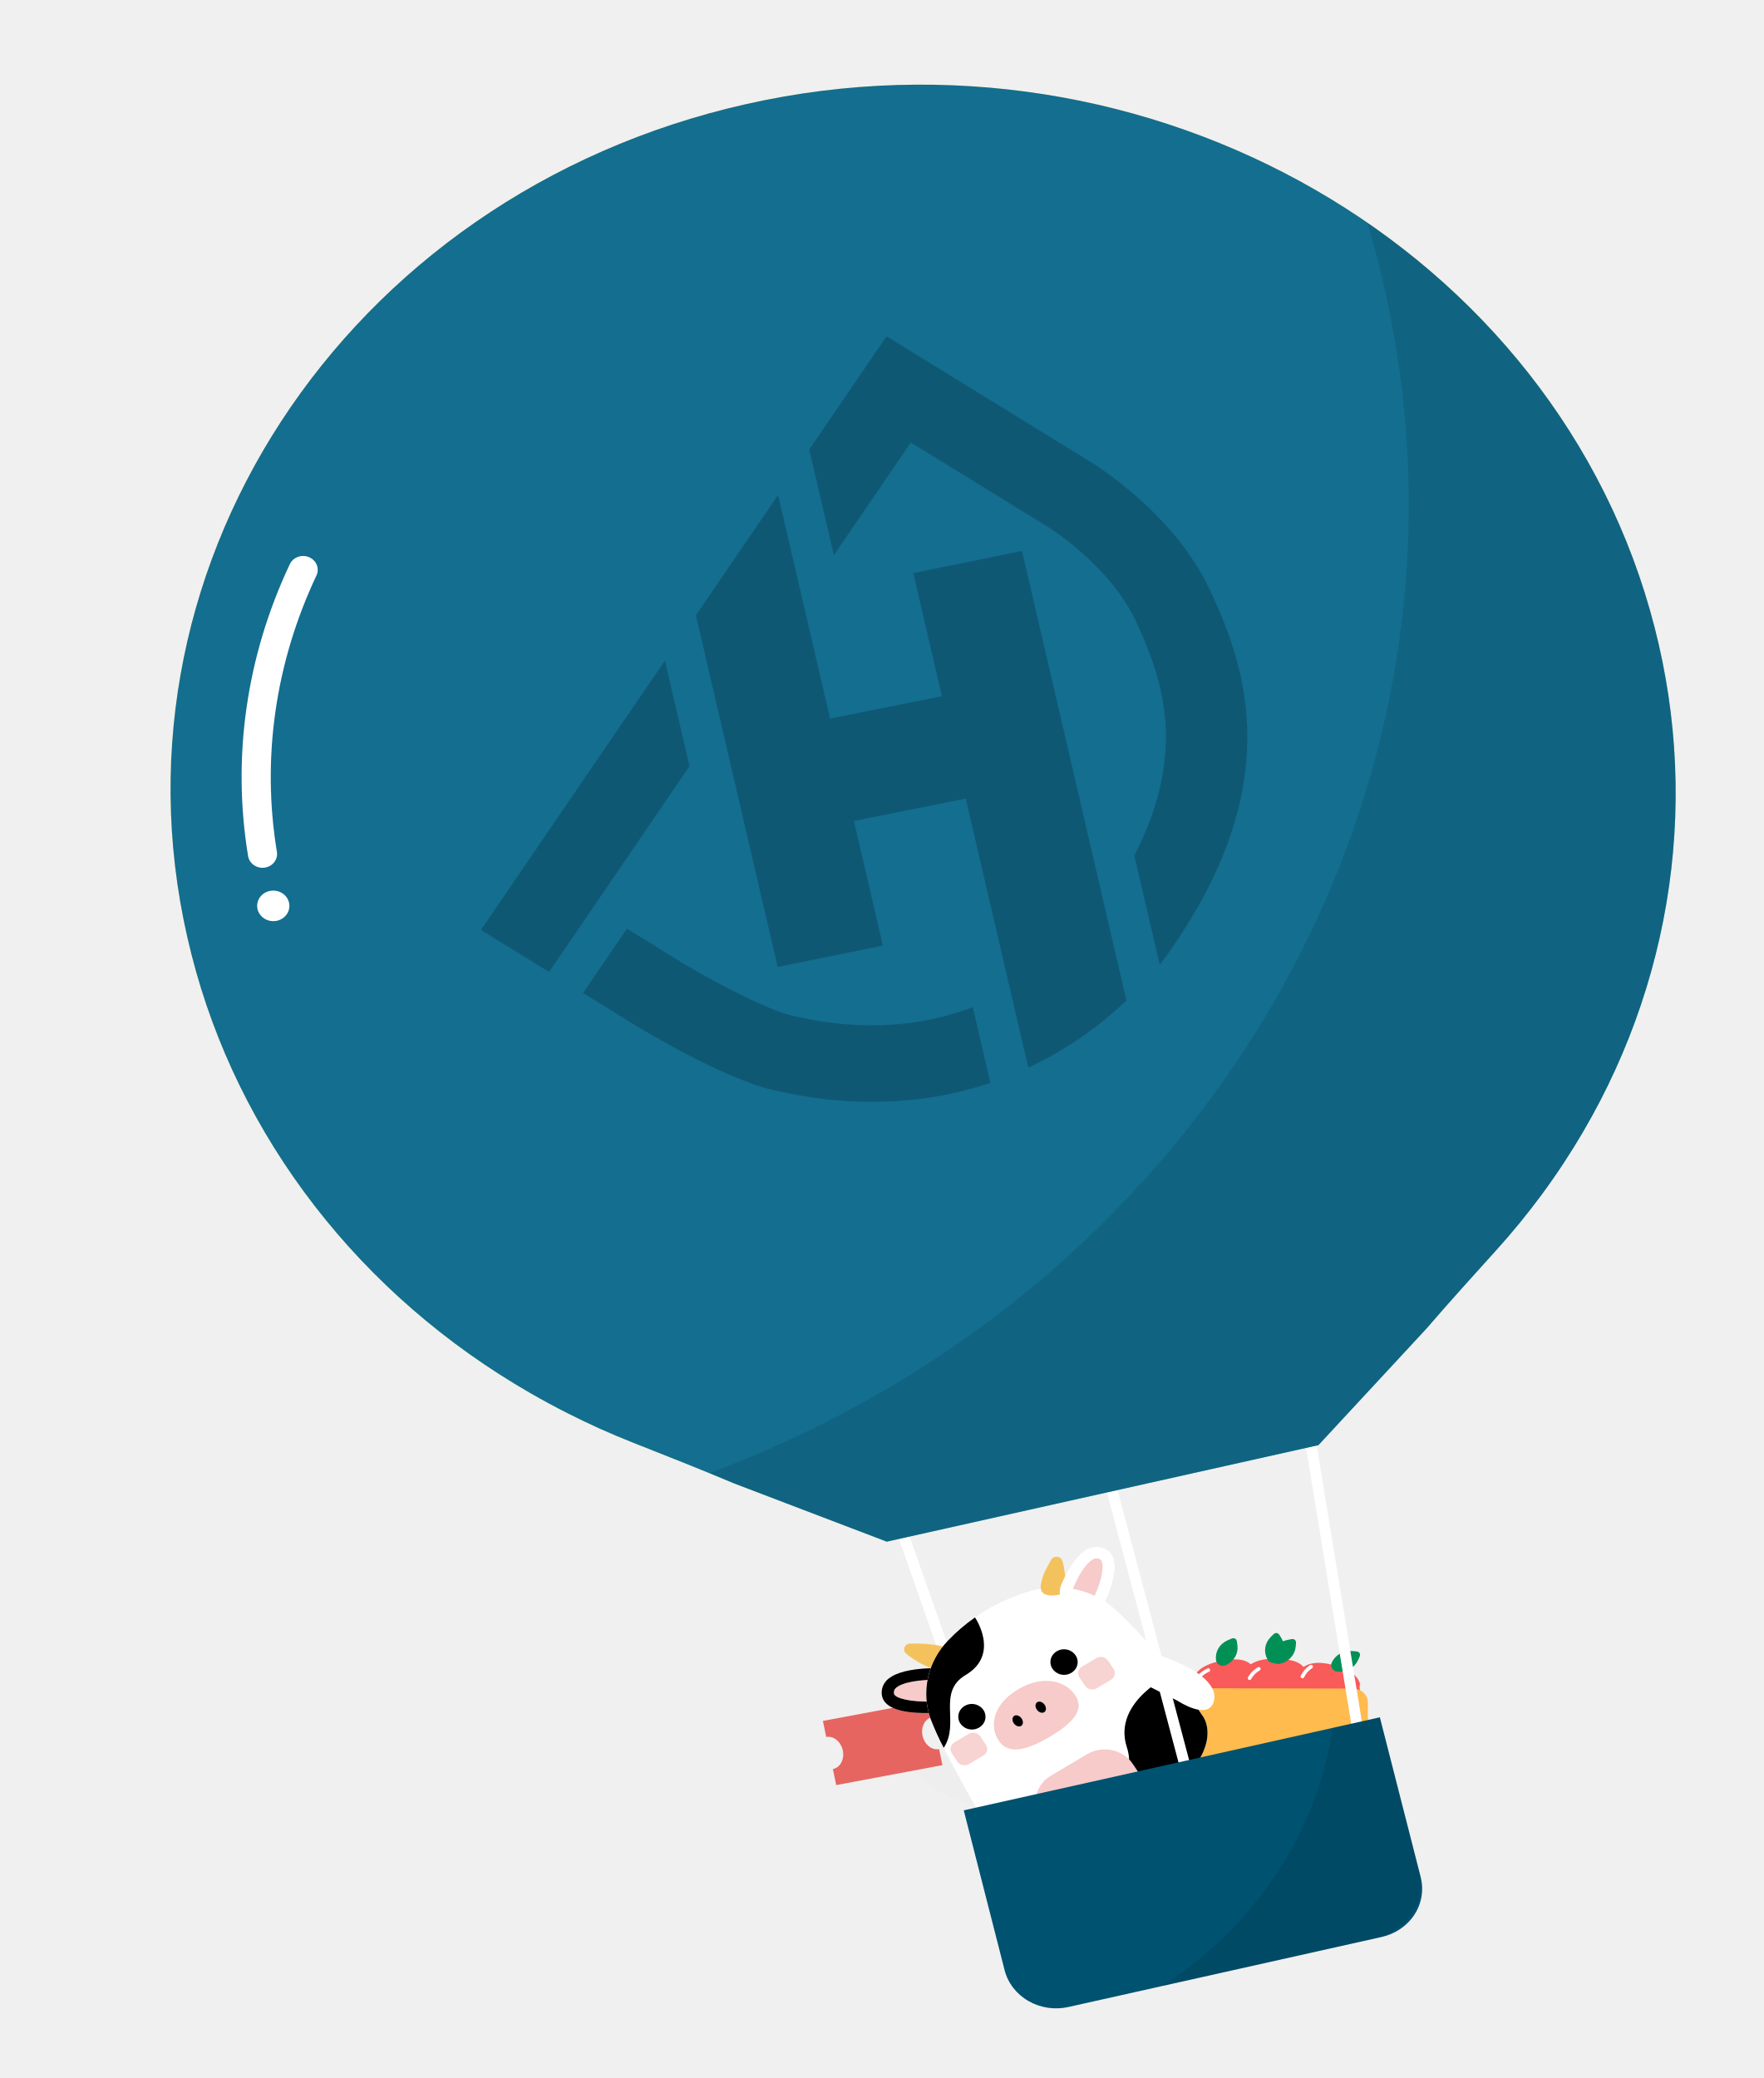
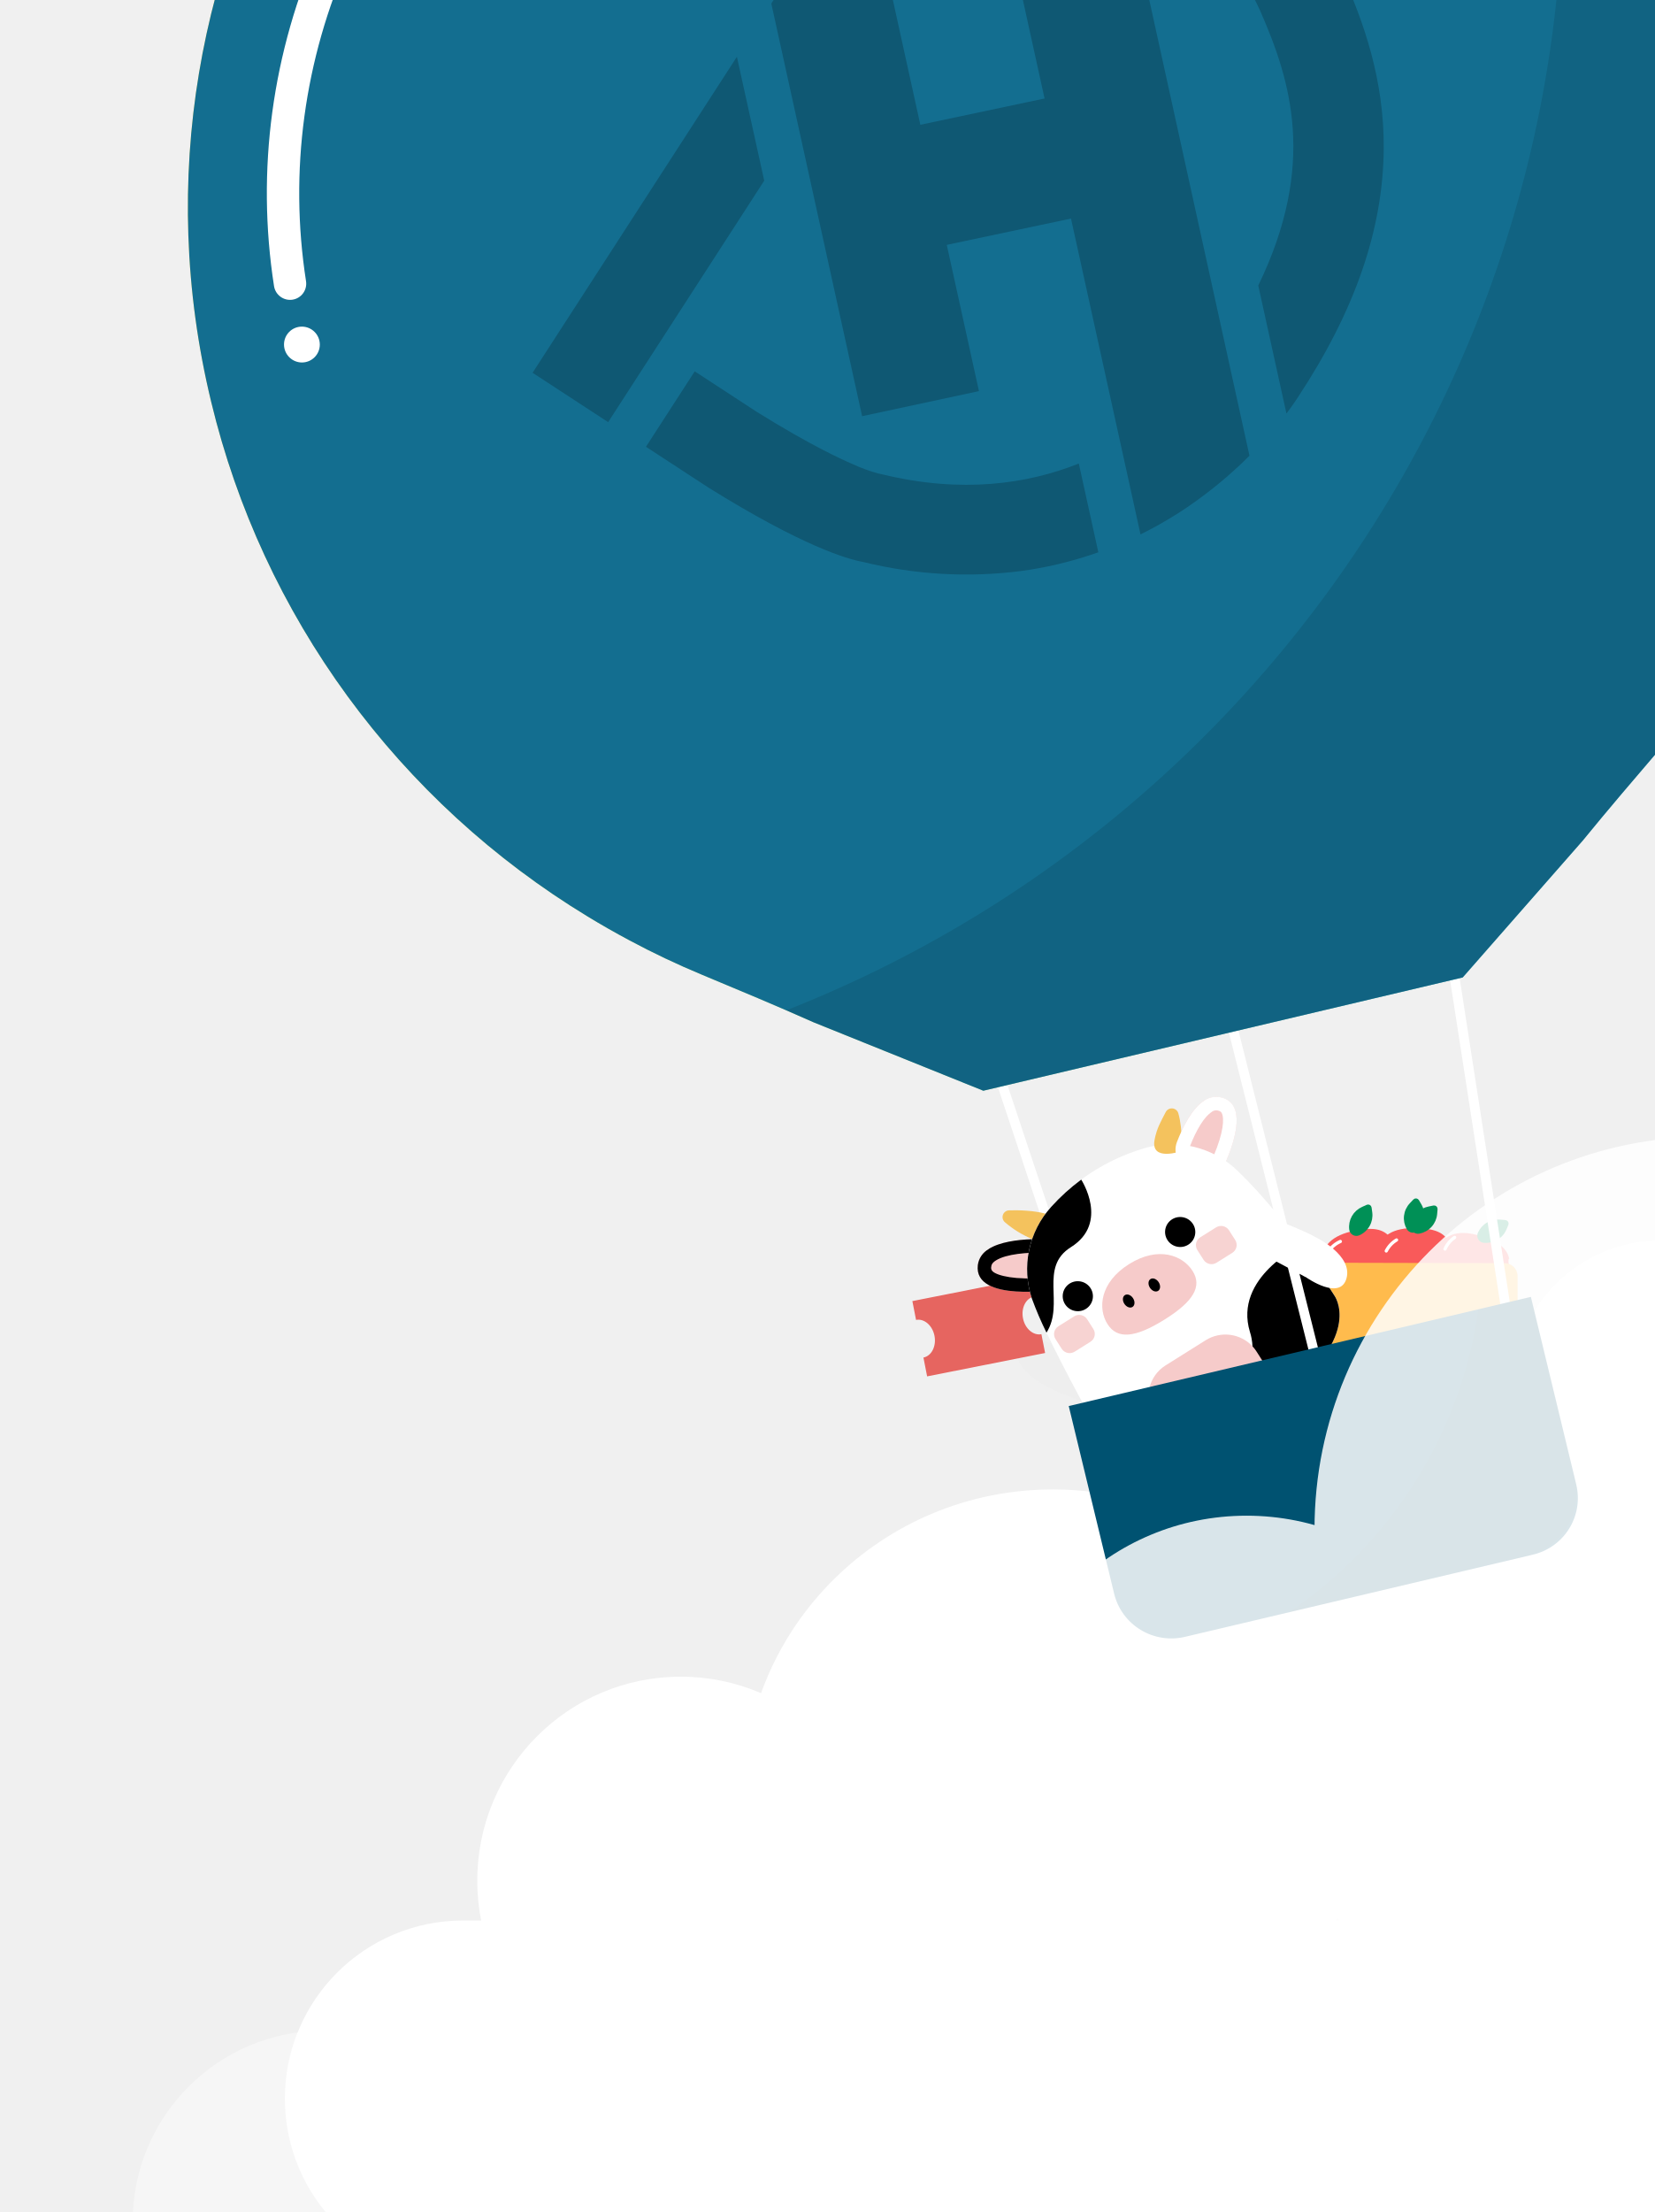
- <svg xmlns="http://www.w3.org/2000/svg" width="487" height="574" viewBox="0 0 487 574" fill="none">
-   <path d="M347.42 467.116L347.518 467.461C346.553 470.264 343.758 472.263 340.173 472.938C335.117 473.888 330.408 471.838 329.386 467.084C328.363 462.33 332.076 459.771 337.132 458.819C340.718 458.146 343.903 457.946 345.95 460.183C345.898 460.189 345.848 460.199 345.796 460.208C346.653 462.039 347.203 461.157 347.627 463.175C348.05 465.192 347.741 466.341 347.42 467.116Z" fill="#F95A5A" />
-   <path d="M330.851 463.588C331.568 462.593 332.57 461.809 333.74 461.325" stroke="white" stroke-linecap="round" stroke-linejoin="round" />
-   <path d="M340.464 453.039C340.529 453.012 340.6 452.999 340.672 453.003C340.743 453.006 340.813 453.024 340.875 453.057C340.938 453.09 340.992 453.136 341.032 453.191C341.073 453.247 341.099 453.31 341.109 453.377L341.273 454.516C341.421 455.545 341.208 456.59 340.667 457.493C340.126 458.397 339.287 459.109 338.275 459.524V459.524C338.079 459.604 337.866 459.64 337.653 459.629C337.439 459.619 337.231 459.562 337.045 459.463C336.859 459.364 336.699 459.226 336.58 459.059C336.46 458.893 336.383 458.703 336.354 458.504C336.212 457.483 336.424 456.448 336.959 455.551C337.494 454.654 338.324 453.944 339.324 453.527L340.464 453.039Z" fill="#009056" stroke="#009056" stroke-miterlimit="10" stroke-linecap="round" />
-   <path d="M360.476 468.396L360.491 468.752C358.894 471.287 355.699 472.659 352.042 472.578C346.884 472.461 342.768 469.491 342.881 464.644C342.995 459.798 347.217 458.068 352.374 458.183C356.032 458.266 359.187 458.728 360.663 461.332C360.61 461.327 360.558 461.327 360.506 461.324C360.914 463.286 361.658 462.54 361.6 464.595C361.541 466.649 360.971 467.706 360.476 468.396Z" fill="#F95A5A" />
-   <path d="M345.124 463.564C345.701 462.492 346.589 461.595 347.685 460.976" stroke="white" stroke-linecap="round" stroke-linejoin="round" />
-   <path d="M356.918 453.244C356.988 453.231 357.061 453.233 357.13 453.251C357.199 453.269 357.263 453.301 357.316 453.346C357.37 453.391 357.411 453.447 357.438 453.509C357.464 453.572 357.475 453.639 357.469 453.706L357.363 454.851C357.267 455.885 356.815 456.86 356.076 457.629C355.337 458.399 354.35 458.921 353.266 459.116V459.116C353.056 459.154 352.84 459.145 352.634 459.091C352.428 459.036 352.238 458.938 352.08 458.803C351.921 458.668 351.798 458.5 351.72 458.313C351.642 458.126 351.611 457.925 351.63 457.725C351.729 456.701 352.178 455.734 352.91 454.97C353.642 454.206 354.618 453.685 355.692 453.485L356.918 453.244Z" fill="#009056" stroke="#009056" stroke-miterlimit="10" stroke-linecap="round" />
-   <path d="M352.16 451.708C352.21 451.659 352.27 451.622 352.337 451.599C352.405 451.576 352.477 451.569 352.548 451.577C352.619 451.584 352.687 451.608 352.747 451.645C352.807 451.682 352.857 451.731 352.893 451.789L353.507 452.785C354.06 453.684 354.287 454.727 354.153 455.757C354.02 456.786 353.533 457.746 352.766 458.492V458.492C352.618 458.636 352.436 458.745 352.234 458.812C352.033 458.878 351.817 458.9 351.605 458.875C351.393 458.85 351.19 458.779 351.012 458.668C350.833 458.557 350.685 458.409 350.578 458.234C350.033 457.341 349.809 456.307 349.94 455.285C350.071 454.264 350.55 453.311 351.305 452.567L352.16 451.708Z" fill="#009056" stroke="#009056" stroke-miterlimit="10" stroke-linecap="round" />
-   <path d="M373.264 472.126L373.164 472.471C370.83 474.446 367.343 474.866 363.881 473.769C358.999 472.219 356.022 468.235 357.681 463.639C359.34 459.043 363.921 458.568 368.803 460.116C372.265 461.215 375.127 462.536 375.702 465.433C375.653 465.414 375.604 465.399 375.555 465.382C375.316 467.37 376.264 466.865 375.551 468.81C374.838 470.756 373.956 471.606 373.264 472.126Z" fill="#F95A5A" />
-   <path d="M359.736 463.103C360.247 461.999 361.077 461.052 362.133 460.37" stroke="white" stroke-linecap="round" stroke-linejoin="round" />
-   <path d="M374.743 456.673C374.814 456.68 374.882 456.703 374.942 456.739C375.003 456.775 375.053 456.824 375.09 456.882C375.126 456.939 375.148 457.004 375.153 457.071C375.159 457.138 375.147 457.206 375.12 457.268L374.653 458.332C374.231 459.292 373.488 460.097 372.536 460.626C371.585 461.154 370.477 461.378 369.381 461.262V461.262C369.169 461.24 368.965 461.171 368.786 461.062C368.607 460.952 368.458 460.805 368.349 460.632C368.241 460.459 368.177 460.265 368.163 460.065C368.148 459.864 368.183 459.663 368.265 459.478C368.687 458.527 369.425 457.73 370.368 457.204C371.31 456.679 372.407 456.453 373.496 456.561L374.743 456.673Z" fill="#009056" stroke="#009056" stroke-miterlimit="10" stroke-linecap="round" />
-   <rect width="47.724" height="32.687" rx="4" transform="matrix(1.0238 0.00231805 -0.000314472 0.974932 328.95 466.328)" fill="#FFBB4D" />
-   <path d="M246.484 415.447L275.648 498.449" stroke="white" stroke-width="3" stroke-miterlimit="10" />
-   <path d="M360.607 389.863L374.741 476.223" stroke="white" stroke-width="3" stroke-miterlimit="10" />
-   <path d="M296.461 444.676C295.761 444.45 295.116 444.094 294.565 443.63C294.013 443.165 293.567 442.601 293.252 441.971C292.937 441.341 292.76 440.659 292.732 439.964C292.704 439.269 292.825 438.577 293.088 437.927C295.112 432.942 298.841 426.285 304.011 427.439C310.276 428.824 307.679 437.159 305.315 442.441C304.771 443.654 303.756 444.626 302.476 445.161C301.196 445.696 299.746 445.753 298.42 445.321L296.461 444.676Z" fill="#F6CBCA" />
-   <path d="M261.281 495.735C261.281 495.735 252.085 491.826 253.487 486.376C254.889 480.926 263.408 486.239 263.408 486.239L268.793 488.895L269.381 498.927C269.381 498.927 263.742 497.032 261.281 495.735Z" fill="#EEEEEE" />
-   <path d="M254.795 479.416C255.301 481.859 257.356 483.537 259.379 483.157L260.295 487.586L230.956 493.089L230.039 488.658C232.057 488.279 233.289 485.984 232.786 483.541C232.283 481.098 230.225 479.42 228.203 479.8L227.286 475.369L256.626 469.868L257.542 474.299C255.524 474.676 254.284 476.971 254.795 479.416Z" fill="#E66560" />
-   <path d="M263.407 460.97C263.407 460.97 244.445 459.12 243.511 466.874C242.431 475.788 263.252 472.616 263.252 472.616L263.407 460.97Z" fill="#F6CBCA" />
-   <path d="M248.09 465.783C246.994 466.434 246.927 466.986 246.91 467.245C246.85 467.445 246.851 467.656 246.911 467.856C246.971 468.056 247.089 468.237 247.251 468.378C248.428 469.431 253.128 470.475 259.961 469.842L260.026 463.967C255.912 463.876 250.654 464.269 248.101 465.779L248.09 465.783ZM246.289 463.091C251.773 459.838 263.444 460.977 263.444 460.977L263.309 472.64C263.309 472.64 242.458 475.794 243.568 466.898C243.678 466.108 243.982 465.354 244.459 464.695C244.935 464.037 245.569 463.493 246.31 463.107L246.289 463.091Z" fill="black" />
-   <path d="M257.031 460.742C254.579 459.775 252.306 458.447 250.298 456.808C250.039 456.599 249.853 456.322 249.763 456.012C249.674 455.703 249.687 455.375 249.799 455.073C249.911 454.77 250.117 454.507 250.391 454.316C250.665 454.126 250.995 454.018 251.336 454.006C253.937 453.943 257.447 454.045 260.377 454.788C265.774 456.153 257.031 460.742 257.031 460.742Z" fill="#F4C25D" />
-   <path d="M294.667 510.881C297.053 510.156 299.384 509.281 301.643 508.261C305.111 506.718 308.47 504.969 311.699 503.023C314.528 501.364 317.261 499.564 319.885 497.631C339.39 483.202 332.256 474.066 332.256 474.066C332.256 474.066 326.62 465.715 323.952 462.227C320.259 457.42 314.502 450.45 308.039 444.598C305.061 441.911 301.382 440.008 297.374 439.083C293.366 438.158 289.171 438.243 285.214 439.329C279.468 440.899 274.07 443.421 269.273 446.775V446.775C266.572 448.662 264.08 450.8 261.834 453.155L261.776 453.218C259.03 456.098 257.144 459.61 256.308 463.398C255.472 467.186 255.715 471.117 257.014 474.793C258.072 477.513 259.284 480.178 260.646 482.776C265.141 491.713 272.1 503.856 274.956 508.074C274.933 508.093 279.24 515.463 294.667 510.881Z" fill="white" />
-   <path d="M301.626 508.277C305.094 506.735 308.453 504.986 311.682 503.04C314.511 501.381 317.244 499.581 319.868 497.648C339.373 483.219 332.239 474.082 332.239 474.082C332.239 474.082 326.604 465.732 323.935 462.244C323.935 462.244 307.091 469.786 311.224 482.616C311.596 483.718 311.808 484.861 311.855 486.016C312.156 495.438 298.29 495.994 301.557 508.003C301.574 508.096 301.597 508.187 301.626 508.277V508.277Z" fill="black" />
-   <path d="M260.647 482.792C265.215 476.015 258.669 467.454 266.729 462.667C276.332 456.954 269.285 446.781 269.285 446.781C266.584 448.668 264.092 450.806 261.847 453.161L261.788 453.224C259.042 456.104 257.156 459.616 256.32 463.404C255.484 467.192 255.728 471.123 257.027 474.798C258.08 477.522 259.289 480.19 260.647 482.792V482.792Z" fill="black" />
-   <path d="M287.404 502.359L291.097 507.84C291.971 509.139 293.204 510.192 294.664 510.885V510.885C299.278 509.511 304.895 507.067 311.696 503.028C314.525 501.369 317.257 499.569 319.881 497.636L312.866 487.236C312.572 486.796 312.235 486.383 311.858 486.003C310.403 484.53 308.448 483.58 306.33 483.316C304.211 483.052 302.063 483.491 300.255 484.557L290.224 490.515C288.181 491.734 286.737 493.665 286.209 495.885C285.68 498.104 286.11 500.432 287.404 502.359V502.359Z" fill="#F6CBCA" />
-   <path d="M268.209 477.733C270.281 477.854 272.061 476.374 272.185 474.428C272.309 472.483 270.73 470.807 268.658 470.687C266.586 470.566 264.806 472.046 264.682 473.991C264.558 475.937 266.137 477.612 268.209 477.733Z" fill="black" />
-   <path d="M293.661 462.63C295.733 462.751 297.513 461.271 297.637 459.325C297.761 457.38 296.182 455.704 294.11 455.584C292.038 455.463 290.258 456.943 290.134 458.888C290.01 460.834 291.589 462.509 293.661 462.63Z" fill="black" />
-   <path d="M275.816 480.777C273.383 477.17 273.864 470.998 281.178 466.657C288.492 462.317 294.518 464.627 296.951 468.234C299.384 471.841 297.299 475.399 289.986 479.719C282.673 484.039 278.247 484.409 275.816 480.777Z" fill="#F6CBCA" />
-   <path d="M288.387 472.967C288.989 472.61 289.056 471.695 288.536 470.925C288.016 470.154 287.107 469.819 286.505 470.176C285.903 470.534 285.836 471.448 286.356 472.219C286.876 472.99 287.785 473.325 288.387 472.967Z" fill="black" />
-   <path d="M282.024 476.747C282.626 476.39 282.693 475.475 282.173 474.704C281.653 473.934 280.744 473.599 280.142 473.956C279.54 474.313 279.473 475.228 279.993 475.999C280.513 476.769 281.422 477.104 282.024 476.747Z" fill="black" />
-   <path d="M294.193 440.081C294.193 440.081 294.642 435.249 293.444 431.204C293.356 430.893 293.169 430.614 292.909 430.405C292.649 430.195 292.328 430.064 291.988 430.029C291.647 429.994 291.304 430.057 291.003 430.21C290.702 430.362 290.457 430.597 290.301 430.883C289.13 433.06 288.06 434.672 287.517 437.473C286.52 442.635 294.193 440.081 294.193 440.081Z" fill="#F4C25D" />
-   <path d="M301.717 430.847C299.933 431.901 297.938 434.898 296.243 439.06C296.139 439.313 296.09 439.582 296.1 439.852C296.11 440.123 296.178 440.389 296.3 440.634C296.421 440.88 296.595 441.1 296.81 441.281C297.024 441.462 297.275 441.6 297.548 441.688L299.519 442.313C299.823 442.413 300.146 442.447 300.466 442.412C300.785 442.378 301.092 442.276 301.363 442.114C301.733 441.897 302.022 441.577 302.188 441.198C304.679 435.627 304.866 432.347 304.211 431.109C304.114 430.935 303.968 430.666 303.229 430.501C302.967 430.446 302.696 430.446 302.435 430.502C302.174 430.557 301.93 430.666 301.719 430.821L301.717 430.847ZM299.907 428.133C300.499 427.753 301.17 427.492 301.875 427.367C302.581 427.242 303.307 427.256 304.007 427.408C310.272 428.793 307.675 437.129 305.311 442.411C304.769 443.625 303.755 444.599 302.474 445.134C301.193 445.669 299.742 445.725 298.416 445.29L296.44 444.665C295.74 444.439 295.094 444.083 294.543 443.618C293.992 443.153 293.545 442.589 293.231 441.959C292.916 441.33 292.739 440.647 292.711 439.953C292.683 439.258 292.803 438.565 293.066 437.916C294.509 434.377 296.833 429.97 299.889 428.153L299.907 428.133Z" fill="white" />
-   <path d="M327.757 460.423C327.757 460.423 336.822 464.589 335.249 469.994C333.677 475.398 325.33 469.85 325.33 469.85L317.491 465.892L319.758 457.007C319.758 457.007 325.338 459.072 327.757 460.423Z" fill="white" />
-   <path d="M302.904 466.345L306.839 464.009C307.924 463.365 308.246 462.015 307.557 460.995L306.012 458.703C305.324 457.682 303.886 457.377 302.801 458.021L298.866 460.357C297.781 461.001 297.459 462.351 298.147 463.372L299.693 465.663C300.381 466.684 301.819 466.989 302.904 466.345Z" fill="#F7D3D2" />
-   <path d="M267.638 487.279L271.573 484.943C272.658 484.299 272.98 482.949 272.292 481.928L270.746 479.637C270.058 478.616 268.62 478.311 267.535 478.955L263.601 481.291C262.515 481.935 262.194 483.285 262.882 484.306L264.427 486.597C265.116 487.618 266.553 487.923 267.638 487.279Z" fill="#F7D3D2" />
-   <path d="M304.677 402.42L327.078 486.93" stroke="white" stroke-width="3" stroke-miterlimit="10" />
-   <path d="M457.007 173.351C463.427 198.305 464.53 224.194 460.253 249.528C455.975 274.862 446.401 299.14 432.082 320.963C429.995 324.16 427.809 327.297 425.523 330.376C421.718 335.512 417.649 340.476 413.317 345.267C406.813 352.459 400.303 359.655 393.981 366.991L364.142 399.188L244.923 425.845L202.737 409.753C193.552 405.885 184.268 402.22 174.985 398.559C168.795 396.126 162.764 393.419 156.892 390.439C153.372 388.662 149.909 386.792 146.504 384.828C123.186 371.422 102.911 353.821 86.849 333.04C70.786 312.259 59.252 288.708 52.91 263.743C26.106 158.966 94.683 53.837 206.091 28.753C317.403 3.695 430.244 68.717 457.007 173.351Z" fill="url(#paint0_linear_2111_8000)" />
-   <path d="M457.007 173.351C463.427 198.305 464.53 224.194 460.253 249.528C455.975 274.862 446.401 299.14 432.082 320.963C429.995 324.16 427.809 327.297 425.523 330.376C421.718 335.512 417.649 340.476 413.317 345.267C406.813 352.459 400.303 359.655 393.981 366.991L364.142 399.188L244.923 425.845L202.737 409.753C193.552 405.885 184.268 402.22 174.985 398.559C168.795 396.126 162.764 393.419 156.892 390.439C153.372 388.662 149.909 386.792 146.504 384.828C123.186 371.422 102.911 353.821 86.849 333.04C70.786 312.259 59.252 288.708 52.91 263.743C26.106 158.966 94.683 53.837 206.091 28.753C317.403 3.695 430.244 68.717 457.007 173.351Z" fill="#136E90" />
-   <path opacity="0.1" d="M457.012 173.347C463.434 198.301 464.538 224.191 460.26 249.526C455.982 274.861 446.407 299.14 432.087 320.964C430 324.161 427.814 327.298 425.528 330.376C421.73 335.513 417.661 340.477 413.322 345.268C406.823 352.46 400.309 359.651 393.991 366.998L364.147 399.188L244.928 425.846L202.742 409.759C200.474 408.806 198.212 407.86 195.939 406.912C335.489 354.868 416.64 213.087 380.51 71.759C379.631 68.312 378.687 64.893 377.678 61.502C417.417 88.771 445.543 128.423 457.012 173.347V173.347Z" fill="black" />
-   <path d="M266.185 500.065L381.107 474.375L392.393 518.535C393.298 522.072 392.669 525.799 390.647 528.895C388.624 531.992 385.373 534.204 381.608 535.045L295.074 554.39C291.31 555.231 287.34 554.633 284.039 552.727C280.738 550.821 278.375 547.762 277.471 544.225L266.185 500.065Z" fill="#005271" />
-   <path opacity="0.1" d="M381.137 474.351L392.014 516.982C392.513 518.933 392.598 520.956 392.265 522.936C391.931 524.916 391.185 526.814 390.07 528.522C388.954 530.23 387.491 531.714 385.764 532.889C384.037 534.065 382.079 534.908 380.003 535.372L321.038 548.555C333.723 540.399 344.456 529.848 352.552 517.574C360.649 505.3 365.932 491.572 368.066 477.263L381.137 474.351Z" fill="black" />
+ <svg xmlns="http://www.w3.org/2000/svg" width="511" height="683" viewBox="0 0 511 683" fill="none">
+   <circle r="115" transform="matrix(-1 -1.23365e-09 -6.65959e-09 1 499.996 517)" fill="white" />
+   <circle r="46" transform="matrix(-1 -1.23365e-09 -6.65959e-09 1 512.996 429)" fill="white" />
+   <ellipse rx="95.652" ry="94.734" transform="matrix(-1 -1.23365e-09 -6.65959e-09 1 325.176 554.629)" fill="white" />
+   <ellipse rx="62.85" ry="63.003" transform="matrix(-1 -1.23365e-09 -6.65959e-09 1 210.261 580.711)" fill="white" />
+   <rect width="626" height="110" rx="55" transform="matrix(-1 -1.23365e-09 -6.65959e-09 1 713.996 593)" fill="white" />
+   <path d="M430.985 390.925L431.106 391.378C429.909 395.055 426.437 397.678 421.985 398.564C415.705 399.809 409.857 397.12 408.588 390.883C407.318 384.646 411.929 381.289 418.208 380.04C422.662 379.157 426.617 378.895 429.16 381.83C429.095 381.837 429.032 381.851 428.969 381.862C430.032 384.264 430.716 383.108 431.242 385.754C431.768 388.401 431.384 389.909 430.985 390.925Z" fill="#F95A5A" />
+   <path d="M410.392 386.298C411.282 384.993 412.526 383.964 413.979 383.329" stroke="white" stroke-linecap="round" stroke-linejoin="round" />
+   <path d="M422.327 372.466C422.408 372.43 422.497 372.414 422.585 372.418C422.674 372.422 422.761 372.446 422.838 372.489C422.916 372.532 422.983 372.592 423.033 372.665C423.083 372.738 423.116 372.821 423.128 372.909L423.333 374.404C423.516 375.753 423.252 377.124 422.58 378.309C421.908 379.494 420.865 380.43 419.609 380.973V380.973C419.366 381.078 419.101 381.126 418.836 381.112C418.571 381.098 418.313 381.023 418.081 380.893C417.85 380.764 417.652 380.582 417.503 380.364C417.354 380.146 417.259 379.896 417.223 379.635C417.046 378.296 417.31 376.937 417.974 375.761C418.639 374.585 419.669 373.654 420.912 373.106L422.327 372.466Z" fill="#009056" stroke="#009056" stroke-miterlimit="10" stroke-linecap="round" />
+   <path d="M447.207 392.594L447.225 393.062C445.242 396.387 441.274 398.188 436.732 398.082C430.327 397.928 425.214 394.031 425.355 387.673C425.496 381.314 430.74 379.045 437.144 379.196C441.687 379.306 445.606 379.912 447.438 383.327C447.373 383.321 447.309 383.321 447.244 383.317C447.751 385.891 448.674 384.913 448.602 387.608C448.529 390.304 447.821 391.69 447.207 392.594Z" fill="#F95A5A" />
+   <path d="M428.156 386.259C428.872 384.852 429.974 383.676 431.335 382.863" stroke="white" stroke-linecap="round" stroke-linejoin="round" />
+   <path d="M442.82 372.717C442.907 372.7 442.997 372.703 443.083 372.727C443.169 372.75 443.248 372.792 443.314 372.851C443.38 372.91 443.432 372.983 443.465 373.065C443.498 373.147 443.511 373.235 443.504 373.323L443.373 374.826C443.253 376.181 442.692 377.461 441.774 378.47C440.856 379.479 439.631 380.164 438.284 380.421V380.421C438.024 380.47 437.755 380.459 437.499 380.387C437.244 380.316 437.008 380.187 436.811 380.01C436.614 379.833 436.461 379.613 436.364 379.368C436.267 379.122 436.228 378.858 436.252 378.596C436.375 377.252 436.933 375.984 437.842 374.982C438.751 373.98 439.963 373.296 441.297 373.033L442.82 372.717Z" fill="#009056" stroke="#009056" stroke-miterlimit="10" stroke-linecap="round" />
+   <path d="M436.897 370.708C436.959 370.644 437.034 370.596 437.117 370.566C437.201 370.536 437.29 370.526 437.379 370.536C437.467 370.546 437.552 370.577 437.626 370.625C437.7 370.674 437.762 370.739 437.807 370.815L438.57 372.121C439.257 373.301 439.539 374.669 439.373 376.02C439.207 377.371 438.602 378.63 437.65 379.608V379.608C437.466 379.797 437.239 379.941 436.989 380.028C436.739 380.115 436.472 380.144 436.208 380.111C435.945 380.078 435.692 379.985 435.471 379.84C435.25 379.694 435.065 379.499 434.933 379.271C434.255 378.099 433.977 376.742 434.14 375.402C434.303 374.062 434.897 372.811 435.835 371.835L436.897 370.708Z" fill="#009056" stroke="#009056" stroke-miterlimit="10" stroke-linecap="round" />
+   <path d="M463.102 397.505L462.978 397.957C460.08 400.548 455.749 401.099 451.449 399.66C445.386 397.627 441.69 392.401 443.75 386.371C445.81 380.341 451.499 379.718 457.562 381.748C461.862 383.191 465.416 384.923 466.13 388.724C466.069 388.699 466.008 388.68 465.948 388.658C465.651 391.265 466.829 390.602 465.943 393.155C465.058 395.707 463.962 396.823 463.102 397.505Z" fill="#F95A5A" />
+   <path d="M446.301 385.661C446.935 384.213 447.966 382.97 449.277 382.076" stroke="white" stroke-linecap="round" stroke-linejoin="round" />
+   <path d="M464.935 377.226C465.023 377.236 465.108 377.265 465.183 377.313C465.257 377.36 465.32 377.424 465.365 377.5C465.411 377.575 465.438 377.661 465.444 377.748C465.451 377.836 465.437 377.925 465.403 378.006L464.823 379.403C464.298 380.662 463.376 381.718 462.194 382.411C461.013 383.105 459.637 383.398 458.275 383.247V383.247C458.012 383.217 457.759 383.127 457.537 382.983C457.314 382.84 457.129 382.647 456.994 382.42C456.86 382.193 456.781 381.938 456.762 381.675C456.744 381.413 456.788 381.149 456.889 380.905C457.414 379.658 458.33 378.612 459.501 377.923C460.671 377.234 462.034 376.938 463.386 377.079L464.935 377.226Z" fill="#009056" stroke="#009056" stroke-miterlimit="10" stroke-linecap="round" />
+   <rect width="60.5" height="41.933" rx="4" transform="matrix(1.00298 0.00239887 -0.000304431 0.997001 408.04 389.893)" fill="#FFBB4D" />
+   <path d="M305.622 323.137L341.841 432.027" stroke="white" stroke-width="3" stroke-miterlimit="10" />
+   <path d="M447.372 289.569L464.925 402.865" stroke="white" stroke-width="3" stroke-miterlimit="10" />
+   <path d="M367.698 361.477C366.828 361.18 366.027 360.713 365.342 360.103C364.657 359.493 364.103 358.753 363.712 357.927C363.321 357.101 363.101 356.206 363.066 355.294C363.031 354.383 363.181 353.474 363.508 352.623C366.022 346.082 370.652 337.349 377.074 338.862C384.854 340.68 381.629 351.615 378.693 358.544C378.018 360.135 376.757 361.411 375.167 362.112C373.577 362.814 371.777 362.889 370.13 362.323L367.698 361.477Z" fill="#F6CBCA" />
+   <path d="M324.02 428.467C324.02 428.467 312.599 423.339 314.34 416.189C316.081 409.039 326.661 416.009 326.661 416.009L333.349 419.494L334.079 432.654C334.079 432.654 327.075 430.168 324.02 428.467Z" fill="#EEEEEE" />
+   <path d="M315.956 407.047C316.584 410.252 319.137 412.453 321.648 411.955L322.786 417.765L286.349 424.985L285.211 419.172C287.717 418.675 289.247 415.664 288.622 412.459C287.997 409.254 285.442 407.053 282.93 407.551L281.792 401.738L318.229 394.521L319.367 400.334C316.861 400.829 315.321 403.84 315.956 407.047Z" fill="#E66560" />
+   <path d="M326.667 382.849C326.667 382.849 303.117 380.423 301.957 390.595C300.616 402.289 326.474 398.128 326.474 398.128L326.667 382.849Z" fill="#F6CBCA" />
+   <path d="M307.628 389.161C306.268 390.014 306.183 390.739 306.163 391.079C306.089 391.341 306.089 391.618 306.163 391.88C306.238 392.143 306.384 392.379 306.586 392.564C308.048 393.946 313.884 395.316 322.371 394.486L322.451 386.778C317.343 386.658 310.812 387.174 307.642 389.155L307.628 389.161ZM305.392 385.629C312.203 381.361 326.697 382.855 326.697 382.855L326.529 398.156C326.529 398.156 300.633 402.294 302.013 390.623C302.148 389.587 302.527 388.597 303.118 387.734C303.709 386.87 304.497 386.157 305.417 385.65L305.392 385.629Z" fill="black" />
+   <path d="M318.739 382.553C315.694 381.284 312.872 379.542 310.378 377.393C310.056 377.118 309.825 376.755 309.714 376.348C309.603 375.942 309.618 375.513 309.757 375.116C309.896 374.719 310.153 374.373 310.494 374.123C310.834 373.873 311.243 373.732 311.666 373.716C314.897 373.633 319.256 373.768 322.896 374.741C329.597 376.533 318.739 382.553 318.739 382.553Z" fill="#F4C25D" />
+   <path d="M365.475 448.324C368.438 447.374 371.333 446.225 374.139 444.887C378.446 442.864 382.617 440.569 386.627 438.016C390.141 435.84 393.534 433.478 396.793 430.942C421.018 412.013 412.158 400.026 412.158 400.026C412.158 400.026 405.159 389.071 401.844 384.496C397.258 378.188 390.109 369.045 382.082 361.367C378.384 357.842 373.815 355.346 368.837 354.132C363.859 352.918 358.649 353.03 353.735 354.455C346.599 356.515 339.895 359.823 333.937 364.224V364.224C330.583 366.699 327.488 369.503 324.699 372.593L324.626 372.676C321.216 376.455 318.874 381.062 317.836 386.032C316.797 391.001 317.1 396.158 318.713 400.98C320.026 404.548 321.532 408.045 323.224 411.454C328.806 423.178 337.449 439.108 340.995 444.642C340.967 444.667 346.316 454.336 365.475 448.324Z" fill="white" />
+   <path d="M374.127 444.91C378.434 442.886 382.606 440.591 386.616 438.039C390.13 435.863 393.523 433.501 396.782 430.965C421.006 412.036 412.146 400.049 412.146 400.049C412.146 400.049 405.147 389.094 401.833 384.518C401.833 384.518 380.914 394.412 386.047 411.244C386.509 412.69 386.772 414.19 386.83 415.704C387.205 428.066 369.984 428.795 374.041 444.55C374.062 444.671 374.09 444.792 374.127 444.91V444.91Z" fill="black" />
+   <path d="M323.214 411.481C328.886 402.591 320.757 391.359 330.767 385.079C342.692 377.584 333.941 364.238 333.941 364.238C330.587 366.714 327.492 369.518 324.703 372.608L324.63 372.691C321.22 376.47 318.878 381.077 317.84 386.046C316.801 391.016 317.104 396.172 318.717 400.994C320.025 404.567 321.527 408.068 323.214 411.481V411.481Z" fill="black" />
+   <path d="M356.465 437.15L361.053 444.341C362.138 446.045 363.669 447.426 365.482 448.336V448.336C371.213 446.533 378.189 443.326 386.635 438.028C390.148 435.852 393.542 433.49 396.801 430.954L388.088 417.31C387.723 416.732 387.304 416.191 386.836 415.693C385.03 413.761 382.601 412.513 379.97 412.167C377.339 411.821 374.671 412.397 372.426 413.795L359.968 421.612C357.431 423.212 355.638 425.745 354.981 428.657C354.325 431.569 354.859 434.622 356.465 437.15V437.15Z" fill="#F6CBCA" />
+   <path d="M332.609 404.852C335.182 405.01 337.393 403.069 337.548 400.517C337.702 397.964 335.74 395.766 333.167 395.608C330.594 395.45 328.383 397.391 328.229 399.944C328.075 402.496 330.036 404.694 332.609 404.852Z" fill="black" />
+   <path d="M364.228 385.027C366.802 385.185 369.013 383.244 369.167 380.691C369.321 378.138 367.36 375.941 364.786 375.782C362.213 375.624 360.002 377.565 359.848 380.118C359.694 382.671 361.655 384.868 364.228 385.027Z" fill="black" />
+   <path d="M342.062 408.843C339.04 404.111 339.637 396.013 348.721 390.319C357.805 384.625 365.289 387.656 368.31 392.387C371.331 397.119 368.742 401.787 359.659 407.455C350.577 413.122 345.081 413.608 342.062 408.843Z" fill="#F6CBCA" />
+   <path d="M357.681 398.59C358.428 398.121 358.511 396.921 357.866 395.91C357.22 394.899 356.091 394.459 355.343 394.928C354.595 395.397 354.513 396.597 355.158 397.608C355.804 398.619 356.933 399.059 357.681 398.59Z" fill="black" />
+   <path d="M349.775 403.548C350.523 403.079 350.606 401.879 349.96 400.868C349.315 399.857 348.185 399.418 347.438 399.886C346.69 400.355 346.607 401.555 347.253 402.566C347.898 403.577 349.028 404.017 349.775 403.548Z" fill="black" />
+   <path d="M364.876 355.437C364.876 355.437 365.434 349.097 363.946 343.79C363.837 343.382 363.605 343.017 363.282 342.742C362.96 342.467 362.56 342.295 362.138 342.249C361.715 342.204 361.288 342.286 360.915 342.486C360.541 342.686 360.237 342.994 360.043 343.369C358.589 346.226 357.26 348.34 356.586 352.014C355.347 358.787 364.876 355.437 364.876 355.437Z" fill="#F4C25D" />
+   <path d="M374.252 343.339C372.035 344.722 369.557 348.654 367.453 354.115C367.324 354.445 367.263 354.799 367.275 355.154C367.287 355.509 367.372 355.857 367.523 356.179C367.674 356.501 367.89 356.79 368.156 357.027C368.423 357.265 368.735 357.447 369.074 357.562L371.521 358.382C371.899 358.512 372.3 358.557 372.697 358.512C373.094 358.467 373.475 358.333 373.812 358.121C374.271 357.836 374.629 357.416 374.836 356.919C377.929 349.611 378.162 345.307 377.349 343.683C377.228 343.455 377.046 343.102 376.128 342.885C375.804 342.813 375.467 342.814 375.143 342.886C374.819 342.959 374.515 343.102 374.254 343.305L374.252 343.339ZM372.003 339.779C372.739 339.28 373.571 338.938 374.448 338.774C375.324 338.61 376.225 338.628 377.095 338.827C384.875 340.645 381.651 351.58 378.715 358.51C378.042 360.103 376.782 361.38 375.191 362.082C373.6 362.784 371.798 362.857 370.152 362.288L367.697 361.467C366.828 361.171 366.026 360.704 365.342 360.094C364.657 359.484 364.102 358.744 363.712 357.918C363.321 357.092 363.101 356.196 363.066 355.285C363.031 354.374 363.181 353.465 363.507 352.613C365.3 347.97 368.186 342.189 371.981 339.805L372.003 339.779Z" fill="white" />
+   <path d="M406.574 382.138C406.574 382.138 417.832 387.604 415.879 394.694C413.926 401.784 403.56 394.505 403.56 394.505L393.824 389.314L396.64 377.657C396.64 377.657 403.57 380.366 406.574 382.138Z" fill="white" />
+   <path d="M375.723 389.896L380.609 386.832C381.957 385.987 382.357 384.216 381.502 382.877L379.583 379.871C378.728 378.532 376.942 378.132 375.595 378.977L370.708 382.041C369.36 382.886 368.961 384.657 369.816 385.996L371.735 389.002C372.59 390.341 374.375 390.742 375.723 389.896Z" fill="#F7D3D2" />
+   <path d="M331.906 417.366L336.792 414.301C338.14 413.456 338.539 411.686 337.685 410.347L335.765 407.34C334.911 406.001 333.125 405.601 331.777 406.446L326.891 409.51C325.543 410.356 325.143 412.126 325.998 413.465L327.917 416.472C328.772 417.811 330.558 418.211 331.906 417.366Z" fill="#F7D3D2" />
+   <path d="M377.899 306.052L405.72 416.922" stroke="white" stroke-width="3" stroke-miterlimit="10" />
+   <path d="M567.091 5.532C575.064 38.269 576.434 72.233 571.122 105.469C565.809 138.705 553.919 170.555 536.137 199.186C533.544 203.38 530.829 207.496 527.991 211.534C523.264 218.272 518.211 224.784 512.831 231.07C504.754 240.505 496.669 249.946 488.818 259.57L451.76 301.809L303.699 336.781L251.307 315.669C239.899 310.595 228.37 305.786 216.841 300.984C209.153 297.792 201.663 294.241 194.371 290.331C189.999 288 185.699 285.547 181.47 282.97C152.51 265.383 127.331 242.292 107.382 215.03C87.433 187.767 73.109 156.87 65.233 124.118C31.945 -13.34 117.112 -151.26 255.472 -184.167C393.713 -217.042 533.853 -131.739 567.091 5.532Z" fill="url(#paint0_linear_1879_7270)" />
+   <path d="M567.091 5.532C575.064 38.269 576.434 72.233 571.122 105.469C565.809 138.705 553.919 170.555 536.137 199.186C533.544 203.38 530.829 207.496 527.991 211.534C523.264 218.272 518.211 224.784 512.831 231.07C504.754 240.505 496.669 249.946 488.818 259.57L451.76 301.809L303.699 336.781L251.307 315.669C239.899 310.595 228.37 305.786 216.841 300.984C209.153 297.792 201.663 294.241 194.371 290.331C189.999 288 185.699 285.547 181.47 282.97C152.51 265.383 127.331 242.292 107.382 215.03C87.433 187.767 73.109 156.87 65.233 124.118C31.945 -13.34 117.112 -151.26 255.472 -184.167C393.713 -217.042 533.853 -131.739 567.091 5.532Z" fill="#136E90" />
+   <path opacity="0.1" d="M567.103 5.528C575.078 38.266 576.449 72.231 571.136 105.468C565.823 138.705 553.932 170.557 536.148 199.188C533.556 203.382 530.84 207.498 528.002 211.536C523.285 218.275 518.231 224.788 512.843 231.073C504.772 240.509 496.682 249.942 488.835 259.58L451.772 301.811L303.71 336.784L251.318 315.678C248.502 314.43 245.692 313.188 242.869 311.945C416.18 243.667 516.963 57.664 472.093 -127.746C471.002 -132.269 469.83 -136.754 468.576 -141.203C517.929 -105.428 552.859 -53.409 567.103 5.528V5.528Z" fill="black" />
+   <path d="M330.09 434.146L472.815 400.443L486.832 458.376C487.955 463.017 487.174 467.906 484.662 471.969C482.15 476.031 478.113 478.933 473.437 480.037L365.968 505.415C361.293 506.519 356.363 505.734 352.264 503.234C348.164 500.733 345.23 496.721 344.107 492.08L330.09 434.146Z" fill="#005271" />
+   <path opacity="0.1" d="M472.852 400.408L486.361 456.337C486.98 458.896 487.086 461.551 486.672 464.148C486.257 466.746 485.331 469.236 483.946 471.476C482.56 473.717 480.743 475.664 478.598 477.206C476.453 478.748 474.022 479.855 471.443 480.463L398.214 497.758C413.968 487.058 427.297 473.216 437.352 457.114C447.407 441.011 453.969 423.001 456.619 404.229L472.852 400.408Z" fill="black" />
  <g opacity="0.2">
-     <path d="M262.342 191.879L222.552 199.847L229.034 228.129L268.824 220.161L262.342 191.879Z" fill="black" />
-     <path d="M190.443 211.65L183.647 182.488L132.832 256.863L151.628 268.484L190.443 211.65ZM334.334 163.316C324.179 141.423 302.012 128.017 299.497 126.545L244.863 92.909L224.904 122.117L223.518 124.19L230.316 153.343L251.552 122.223L282.625 141.349L287.368 144.263L287.705 144.46C287.769 144.469 289.777 145.685 292.728 147.81C298.753 152.184 308.644 160.678 313.792 171.692C321.415 188.145 327.901 207.804 313.307 236.33L320.312 266.458C321.866 264.514 322.802 263.157 323.142 262.664C337.378 242.239 344.342 223.124 344.51 204.14C344.63 187.714 339.452 174.281 334.334 163.316ZM219.92 280.8L219.165 280.625L218.814 280.576C216.609 280 214.458 279.252 212.383 278.341C210.46 277.552 208.079 276.497 205.205 275.09C200.822 272.961 195.345 270.043 188.53 266.029L173.158 256.528L161.032 274.282L176.31 283.725L176.515 283.859C199.992 297.686 211.113 300.739 215.1 301.406C227.959 304.408 241.298 305.121 254.426 303.508C260.457 302.729 266.393 301.409 272.153 299.565L273.533 299.11L268.679 278.226C255.907 283.041 239.657 285.304 219.92 280.8Z" fill="black" />
-     <path d="M214.91 136.739L243.849 261.185L214.792 267.089L192.209 169.965L194.488 166.626L195.716 164.84L202.567 154.799L207.221 147.992L208.733 145.777L213.387 138.97L214.91 136.739Z" fill="black" />
-     <path d="M282.273 152.195L311.119 276.389L310.778 276.704C309.667 277.789 308.404 278.889 307.092 279.999C306.666 280.374 306.219 280.763 305.769 281.117C304.593 282.098 303.348 283.076 302.035 284.051C300.832 284.963 299.573 285.869 298.259 286.766C297.543 287.251 296.818 287.735 296.072 288.233C295.118 288.853 294.117 289.476 293.088 290.094C292.288 290.576 291.461 291.046 290.614 291.522C288.947 292.47 287.197 293.387 285.363 294.272L284.02 294.909L252.251 158.302L282.273 152.195Z" fill="black" />
+     <path d="M325.311 29.841L275.895 40.295L283.945 77.398L333.362 66.944L325.311 29.841Z" fill="black" />
+     <path d="M236.037 55.785L227.596 17.528L164.489 115.101L187.831 130.346L236.037 55.785ZM414.739 -7.625C402.127 -36.346 374.597 -53.933 371.474 -55.864L303.623 -99.993L278.835 -61.675L277.114 -58.954L285.556 -20.709L311.929 -61.535L350.52 -36.443L356.41 -32.621L356.829 -32.362C356.909 -32.35 359.402 -30.755 363.067 -27.966C370.549 -22.228 382.834 -11.085 389.227 3.363C398.694 24.949 406.749 50.739 388.624 88.163L397.324 127.688C399.255 125.138 400.417 123.358 400.839 122.711C418.519 95.915 427.168 70.839 427.376 45.932C427.525 24.384 421.094 6.76 414.739 -7.625ZM272.645 146.504L271.707 146.274L271.271 146.211C268.532 145.454 265.861 144.473 263.285 143.277C260.897 142.243 257.939 140.858 254.37 139.013C248.927 136.22 242.125 132.392 233.661 127.125L214.57 114.661L199.511 137.952L218.484 150.341L218.739 150.517C247.896 168.656 261.707 172.662 266.659 173.537C282.629 177.475 299.195 178.411 315.499 176.295C322.989 175.273 330.361 173.541 337.514 171.122L339.228 170.525L333.199 143.127C317.338 149.444 297.156 152.412 272.645 146.504Z" fill="black" />
+     <path d="M266.416 -42.498L302.356 120.764L266.269 128.51L238.222 1.092L241.053 -3.289L242.578 -5.631L251.087 -18.805L256.867 -27.735L258.744 -30.641L264.524 -39.571L266.416 -42.498Z" fill="black" />
+     <path d="M350.083 -22.219L385.907 140.712L385.483 141.126C384.104 142.549 382.535 143.992 380.905 145.448C380.377 145.94 379.822 146.451 379.263 146.914C377.802 148.202 376.256 149.485 374.625 150.764C373.131 151.961 371.568 153.149 369.936 154.326C369.047 154.963 368.146 155.597 367.219 156.251C366.035 157.064 364.792 157.881 363.514 158.692C362.52 159.325 361.493 159.941 360.442 160.565C358.371 161.81 356.197 163.013 353.92 164.173L352.253 165.009L312.798 -14.207L350.083 -22.219Z" fill="black" />
  </g>
-   <path fill-rule="evenodd" clip-rule="evenodd" d="M85.372 153.916C87.402 154.78 88.312 157.039 87.404 158.962C76.012 183.088 72.232 209.549 76.479 235.308C76.823 237.392 75.32 239.341 73.122 239.662C70.925 239.983 68.865 238.554 68.522 236.471C64.031 209.233 68.034 181.283 80.052 155.831C80.96 153.909 83.342 153.051 85.372 153.916Z" fill="white" />
-   <ellipse rx="4.446" ry="4.225" transform="matrix(1.0013 -0.000121426 0.00237747 0.998502 75.4782 250.227)" fill="white" />
+   <path fill-rule="evenodd" clip-rule="evenodd" d="M105.563 -19.962C108.085 -18.828 109.215 -15.864 108.087 -13.342C93.939 18.309 89.244 53.023 94.519 86.818C94.945 89.551 93.079 92.108 90.35 92.529C87.621 92.951 85.063 91.076 84.637 88.344C79.059 52.609 84.031 15.941 98.956 -17.449C100.084 -19.971 103.042 -21.096 105.563 -19.962Z" fill="white" />
+   <ellipse rx="5.53" ry="5.533" transform="matrix(0.99971 -0.000128065 0.00225467 1.00029 93.247 106.387)" fill="white" />
+   <g opacity="0.85">
+     <ellipse rx="120.884" ry="121.177" transform="matrix(-1 -1.23365e-09 -6.65959e-09 1 526.878 472.177)" fill="white" />
+     <ellipse rx="76.021" ry="75.249" transform="matrix(-1 -1.23365e-09 -6.65959e-09 1 385.014 543.249)" fill="white" />
+     <rect width="722" height="118" rx="59" transform="matrix(-1 -1.23365e-09 -6.65959e-09 1 762.996 627)" fill="white" fill-opacity="0.5" />
+   </g>
  <defs>
-     <linearGradient id="paint0_linear_2111_8000" x1="89.011" y1="142.642" x2="392.895" y2="421.688" gradientUnits="userSpaceOnUse">
+     <linearGradient id="paint0_linear_1879_7270" x1="110.068" y1="-34.755" x2="506.292" y2="309.674" gradientUnits="userSpaceOnUse">
      <stop offset="0.075" stop-color="#FFE36C" />
      <stop offset="0.344" stop-color="#E0EA71" />
      <stop offset="0.513" stop-color="#CCEE74" />
      <stop offset="0.945" stop-color="#6DD1E1" />
    </linearGradient>
  </defs>
</svg>
